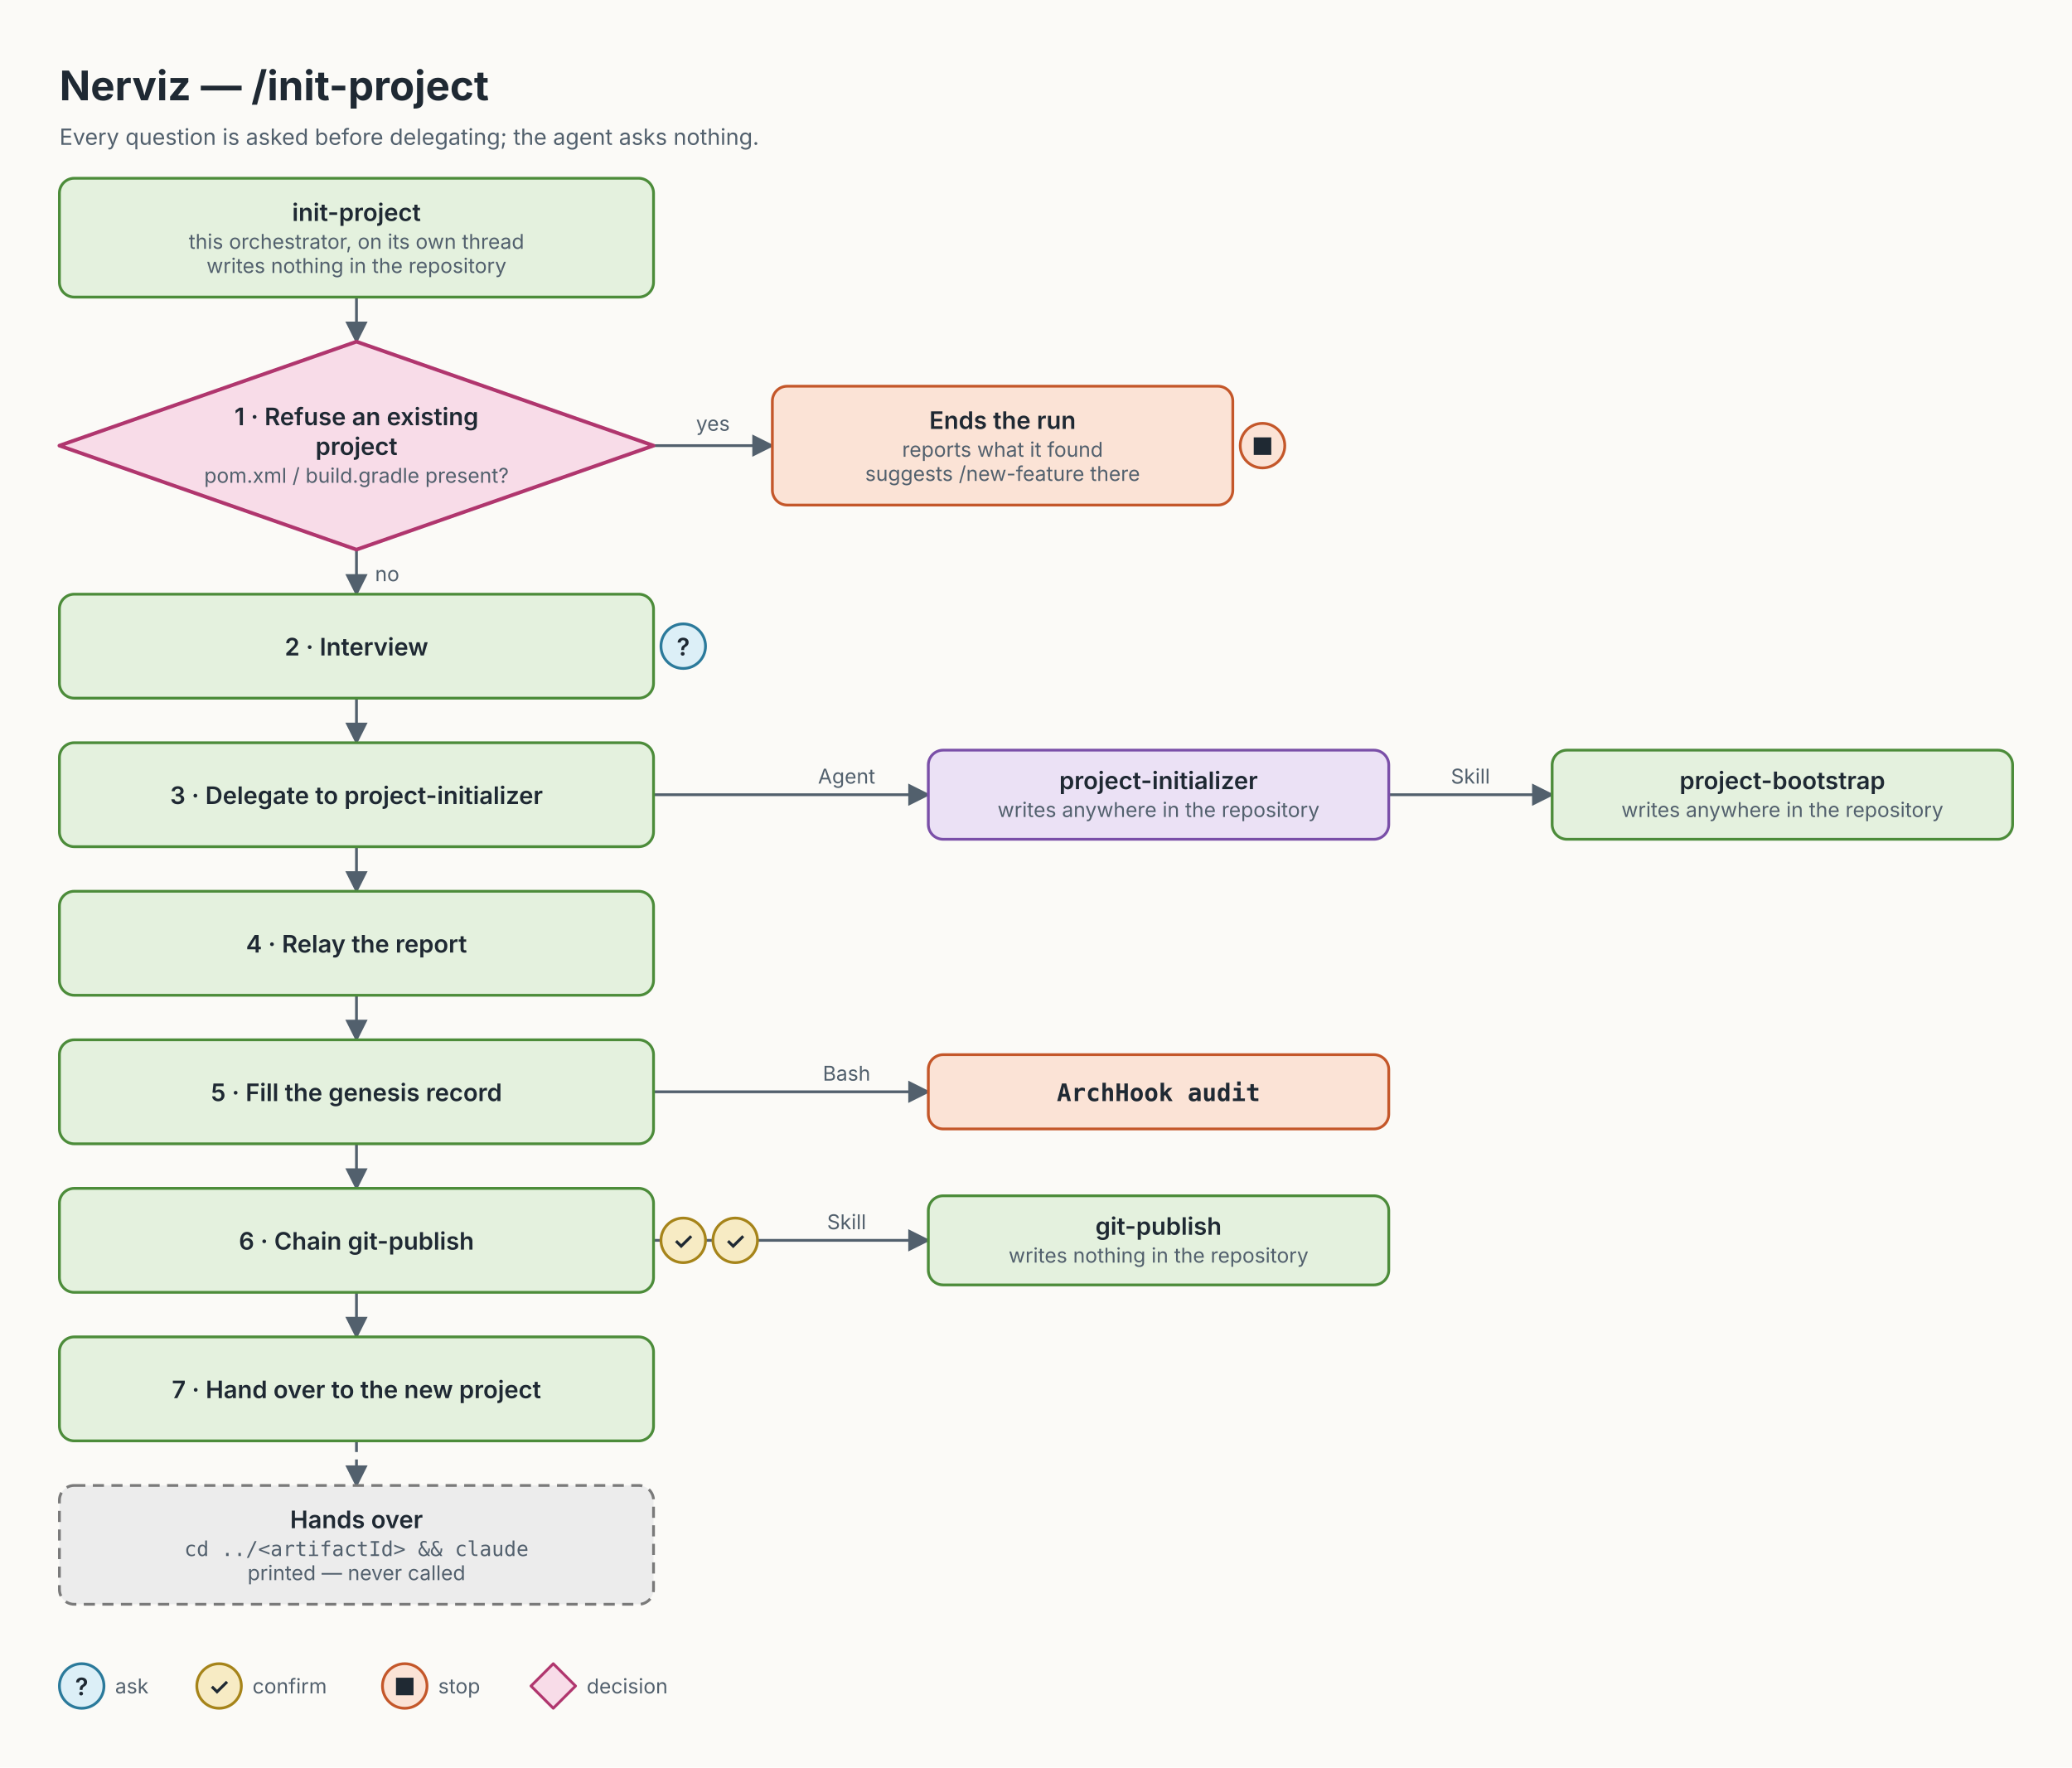
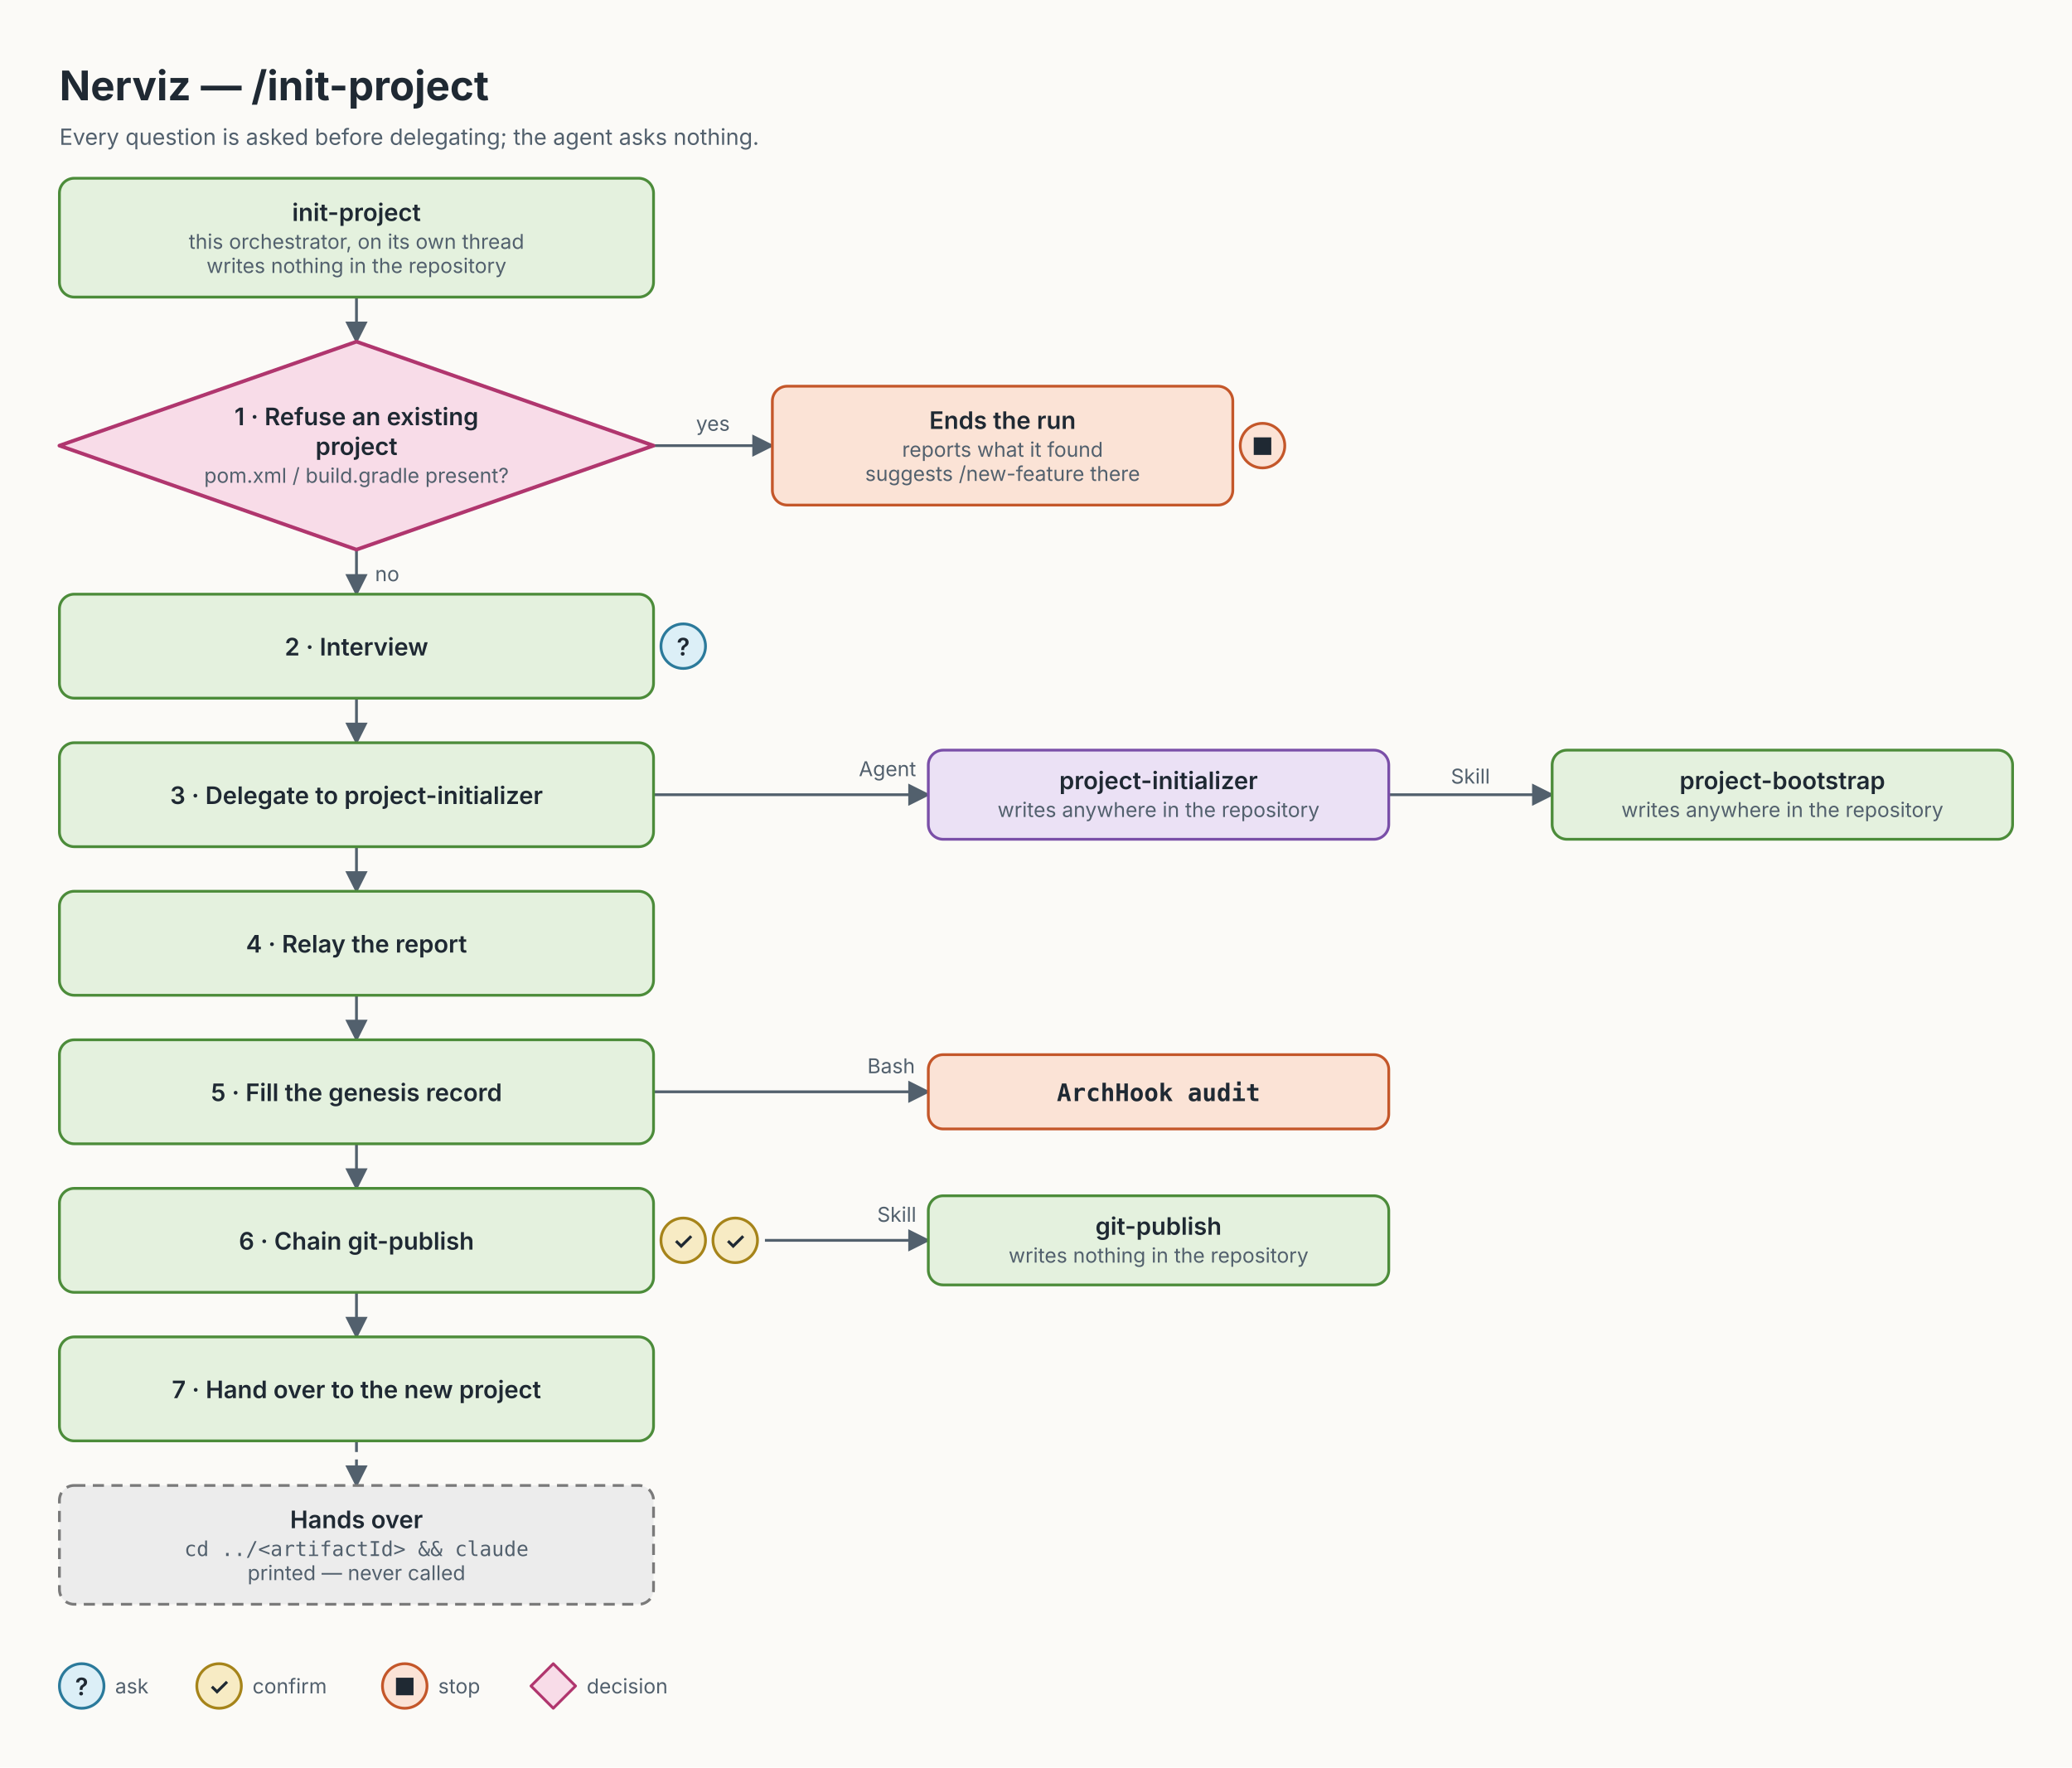
<svg xmlns="http://www.w3.org/2000/svg" width="1116" height="952" viewBox="0 0 1116 952" font-family="Inter, system-ui, -apple-system, 'Segoe UI', Helvetica, Arial, sans-serif">
  <defs>
    <marker id="arrow" viewBox="0 0 10 10" refX="9" refY="5" markerWidth="8" markerHeight="8" orient="auto">
      <path d="M0,0 L10,5 L0,10 z" fill="#52606D" />
    </marker>
  </defs>
  <rect width="1116" height="952" fill="#FBFAF7" />
  <text x="32" y="54" font-size="22" font-weight="700" fill="#1F2933">Nerviz — /init-project</text>
  <text x="32" y="78" font-size="12" fill="#52606D">Every question is asked before delegating; the agent asks nothing.</text>
  <g id="edge-flow_root_init-project_step_init-project_1">
    <line x1="192" y1="160" x2="192" y2="184" stroke="#52606D" stroke-width="1.5" marker-end="url(#arrow)" />
  </g>
  <g id="edge-yes_step_init-project_1_0">
    <line x1="352" y1="240" x2="416" y2="240" stroke="#52606D" stroke-width="1.5" marker-end="url(#arrow)" />
  </g>
  <g id="edge-flow_step_init-project_1_step_init-project_2">
    <line x1="192" y1="296" x2="192" y2="320" stroke="#52606D" stroke-width="1.5" marker-end="url(#arrow)" />
  </g>
  <g id="edge-seg_chip_step_init-project_3_0_0_0_chip_step_init-project_3_0_0_1">
    <line x1="748" y1="428" x2="836" y2="428" stroke="#52606D" stroke-width="1.5" marker-end="url(#arrow)" />
  </g>
  <g id="edge-entry_chip_step_init-project_3_0_0_0">
    <line x1="352" y1="428" x2="500" y2="428" stroke="#52606D" stroke-width="1.5" marker-end="url(#arrow)" />
  </g>
  <g id="edge-flow_step_init-project_2_step_init-project_3">
    <line x1="192" y1="376" x2="192" y2="400" stroke="#52606D" stroke-width="1.5" marker-end="url(#arrow)" />
  </g>
  <g id="edge-flow_step_init-project_3_step_init-project_4">
    <line x1="192" y1="456" x2="192" y2="480" stroke="#52606D" stroke-width="1.5" marker-end="url(#arrow)" />
  </g>
  <g id="edge-entry_chip_step_init-project_5_0_0_0">
    <line x1="352" y1="588" x2="500" y2="588" stroke="#52606D" stroke-width="1.5" marker-end="url(#arrow)" />
  </g>
  <g id="edge-flow_step_init-project_4_step_init-project_5">
    <line x1="192" y1="536" x2="192" y2="560" stroke="#52606D" stroke-width="1.5" marker-end="url(#arrow)" />
  </g>
  <g id="edge-entry_chip_step_init-project_6_0_0_0">
-     <line x1="352" y1="668" x2="500" y2="668" stroke="#52606D" stroke-width="1.5" marker-end="url(#arrow)" />
+     <line x1="412" y1="668" x2="500" y2="668" stroke="#52606D" stroke-width="1.5" marker-end="url(#arrow)" />
  </g>
  <g id="edge-flow_step_init-project_5_step_init-project_6">
    <line x1="192" y1="616" x2="192" y2="640" stroke="#52606D" stroke-width="1.5" marker-end="url(#arrow)" />
  </g>
  <g id="edge-flow_step_init-project_6_step_init-project_7">
    <line x1="192" y1="696" x2="192" y2="720" stroke="#52606D" stroke-width="1.5" marker-end="url(#arrow)" />
  </g>
  <g id="edge-flow_step_init-project_7_handoff_init-project">
    <line x1="192" y1="776" x2="192" y2="800" stroke="#52606D" stroke-width="1.5" stroke-dasharray="6 4" marker-end="url(#arrow)" />
  </g>
  <g id="root_init-project">
    <rect x="32" y="96" width="320" height="64" rx="8" fill="#E4F1DE" stroke="#4C8C3A" stroke-width="1.5" />
    <text x="192" y="119" font-size="13" font-weight="600" text-anchor="middle" fill="#1F2933">init-project</text>
    <text x="192" y="134" font-size="11" text-anchor="middle" fill="#52606D">this orchestrator, on its own thread</text>
    <text x="192" y="147" font-size="11" text-anchor="middle" fill="#52606D">writes nothing in the repository</text>
  </g>
  <g id="step_init-project_1">
    <polygon points="192,184 352,240 192,296 32,240" fill="#F8DCE8" stroke="#B0366E" stroke-width="2" stroke-linejoin="round" />
    <text x="192" y="229" font-size="13" font-weight="600" text-anchor="middle" fill="#1F2933">1 · Refuse an existing</text>
    <text x="192" y="245" font-size="13" font-weight="600" text-anchor="middle" fill="#1F2933">project</text>
    <text x="192" y="260" font-size="11" text-anchor="middle" fill="#52606D">pom.xml / build.gradle present?</text>
  </g>
  <g id="term_step_init-project_1_0">
    <rect x="416" y="208" width="248" height="64" rx="8" fill="#FBE3D6" stroke="#C4572A" stroke-width="1.5" />
    <text x="540" y="231" font-size="13" font-weight="600" text-anchor="middle" fill="#1F2933">Ends the run</text>
    <text x="540" y="246" font-size="11" text-anchor="middle" fill="#52606D">reports what it found</text>
    <text x="540" y="259" font-size="11" text-anchor="middle" fill="#52606D">suggests /new-feature there</text>
  </g>
  <g id="tbadge_step_init-project_1_0">
    <rect x="668" y="228" width="24" height="24" rx="12" fill="#FBE3D6" stroke="#C4572A" stroke-width="1.5" />
    <text x="680" y="245" font-size="13" font-weight="600" text-anchor="middle" fill="#1F2933">■</text>
  </g>
  <g id="step_init-project_2">
    <rect x="32" y="320" width="320" height="56" rx="8" fill="#E4F1DE" stroke="#4C8C3A" stroke-width="1.5" />
    <text x="192" y="353" font-size="13" font-weight="600" text-anchor="middle" fill="#1F2933">2 · Interview</text>
  </g>
  <g id="badge_step_init-project_2_0">
    <rect x="356" y="336" width="24" height="24" rx="12" fill="#DCEFF7" stroke="#2B7A9B" stroke-width="1.5" />
    <text x="368" y="353" font-size="13" font-weight="600" text-anchor="middle" fill="#1F2933">?</text>
  </g>
  <g id="step_init-project_3">
    <rect x="32" y="400" width="320" height="56" rx="8" fill="#E4F1DE" stroke="#4C8C3A" stroke-width="1.5" />
    <text x="192" y="433" font-size="13" font-weight="600" text-anchor="middle" fill="#1F2933">3 · Delegate to project-initializer</text>
  </g>
  <g id="chip_step_init-project_3_0_0_0">
    <rect x="500" y="404" width="248" height="48" rx="8" fill="#EBE1F5" stroke="#7A4FA8" stroke-width="1.5" />
    <text x="624" y="425" font-size="13" font-weight="600" text-anchor="middle" fill="#1F2933">project-initializer</text>
    <text x="624" y="440" font-size="11" text-anchor="middle" fill="#52606D">writes anywhere in the repository</text>
  </g>
  <g id="chip_step_init-project_3_0_0_1">
    <rect x="836" y="404" width="248" height="48" rx="8" fill="#E4F1DE" stroke="#4C8C3A" stroke-width="1.5" />
    <text x="960" y="425" font-size="13" font-weight="600" text-anchor="middle" fill="#1F2933">project-bootstrap</text>
    <text x="960" y="440" font-size="11" text-anchor="middle" fill="#52606D">writes anywhere in the repository</text>
  </g>
  <g id="step_init-project_4">
    <rect x="32" y="480" width="320" height="56" rx="8" fill="#E4F1DE" stroke="#4C8C3A" stroke-width="1.5" />
    <text x="192" y="513" font-size="13" font-weight="600" text-anchor="middle" fill="#1F2933">4 · Relay the report</text>
  </g>
  <g id="step_init-project_5">
    <rect x="32" y="560" width="320" height="56" rx="8" fill="#E4F1DE" stroke="#4C8C3A" stroke-width="1.5" />
    <text x="192" y="593" font-size="13" font-weight="600" text-anchor="middle" fill="#1F2933">5 · Fill the genesis record</text>
  </g>
  <g id="chip_step_init-project_5_0_0_0">
    <rect x="500" y="568" width="248" height="40" rx="8" fill="#FBE3D6" stroke="#C4572A" stroke-width="1.5" />
    <text x="624" y="593" font-size="13" font-weight="600" text-anchor="middle" font-family="ui-monospace, 'SF Mono', Menlo, Consolas, monospace" fill="#1F2933">ArchHook audit</text>
  </g>
  <g id="step_init-project_6">
    <rect x="32" y="640" width="320" height="56" rx="8" fill="#E4F1DE" stroke="#4C8C3A" stroke-width="1.5" />
    <text x="192" y="673" font-size="13" font-weight="600" text-anchor="middle" fill="#1F2933">6 · Chain git-publish</text>
  </g>
  <g id="chip_step_init-project_6_0_0_0">
    <rect x="500" y="644" width="248" height="48" rx="8" fill="#E4F1DE" stroke="#4C8C3A" stroke-width="1.5" />
    <text x="624" y="665" font-size="13" font-weight="600" text-anchor="middle" fill="#1F2933">git-publish</text>
    <text x="624" y="680" font-size="11" text-anchor="middle" fill="#52606D">writes nothing in the repository</text>
  </g>
  <g id="badge_step_init-project_6_0">
    <rect x="356" y="656" width="24" height="24" rx="12" fill="#F7EBC4" stroke="#A6841A" stroke-width="1.5" />
    <text x="368" y="673" font-size="13" font-weight="600" text-anchor="middle" fill="#1F2933">✓</text>
  </g>
  <g id="badge_step_init-project_6_1">
    <rect x="384" y="656" width="24" height="24" rx="12" fill="#F7EBC4" stroke="#A6841A" stroke-width="1.5" />
    <text x="396" y="673" font-size="13" font-weight="600" text-anchor="middle" fill="#1F2933">✓</text>
  </g>
  <g id="step_init-project_7">
    <rect x="32" y="720" width="320" height="56" rx="8" fill="#E4F1DE" stroke="#4C8C3A" stroke-width="1.5" />
    <text x="192" y="753" font-size="13" font-weight="600" text-anchor="middle" fill="#1F2933">7 · Hand over to the new project</text>
  </g>
  <g id="handoff_init-project">
    <rect x="32" y="800" width="320" height="64" rx="8" fill="#ECECEC" stroke="#7A7A7A" stroke-width="1.5" stroke-dasharray="6 4" />
    <text x="192" y="823" font-size="13" font-weight="600" text-anchor="middle" fill="#1F2933">Hands over</text>
    <text x="192" y="838" font-size="11" text-anchor="middle" font-family="ui-monospace, 'SF Mono', Menlo, Consolas, monospace" fill="#52606D">cd ../&lt;artifactId&gt; &amp;&amp; claude</text>
    <text x="192" y="851" font-size="11" text-anchor="middle" fill="#52606D">printed — never called</text>
  </g>
  <g id="legend_ask">
    <rect x="32" y="896" width="24" height="24" rx="12" fill="#DCEFF7" stroke="#2B7A9B" stroke-width="1.5" />
    <text x="44" y="913" font-size="13" font-weight="600" text-anchor="middle" fill="#1F2933">?</text>
  </g>
  <g id="legend_confirm">
    <rect x="106" y="896" width="24" height="24" rx="12" fill="#F7EBC4" stroke="#A6841A" stroke-width="1.5" />
    <text x="118" y="913" font-size="13" font-weight="600" text-anchor="middle" fill="#1F2933">✓</text>
  </g>
  <g id="legend_stop">
    <rect x="206" y="896" width="24" height="24" rx="12" fill="#FBE3D6" stroke="#C4572A" stroke-width="1.5" />
    <text x="218" y="913" font-size="13" font-weight="600" text-anchor="middle" fill="#1F2933">■</text>
  </g>
  <g id="legend_decision">
    <polygon points="298,896 310,908 298,920 286,908" fill="#F8DCE8" stroke="#B0366E" stroke-width="1.5" stroke-linejoin="round" />
  </g>
  <g id="yes-label_step_init-project_1_0">
    <text x="384" y="232" font-size="11" text-anchor="middle" fill="#52606D">yes</text>
  </g>
  <g id="no-label_step_init-project_1_step_init-project_2">
    <text x="202" y="313" font-size="11" text-anchor="start" fill="#52606D">no</text>
  </g>
  <g id="tool_chip_step_init-project_3_0_0_1">
    <text x="792" y="422" font-size="11" text-anchor="middle" fill="#52606D">Skill</text>
  </g>
  <g id="tool_chip_step_init-project_3_0_0_0">
-     <text x="456" y="422" font-size="11" text-anchor="middle" fill="#52606D">Agent</text>
+     <text x="478" y="418" font-size="11" text-anchor="middle" fill="#52606D">Agent</text>
  </g>
  <g id="tool_chip_step_init-project_5_0_0_0">
-     <text x="456" y="582" font-size="11" text-anchor="middle" fill="#52606D">Bash</text>
+     <text x="480" y="578" font-size="11" text-anchor="middle" fill="#52606D">Bash</text>
  </g>
  <g id="tool_chip_step_init-project_6_0_0_0">
-     <text x="456" y="662" font-size="11" text-anchor="middle" fill="#52606D">Skill</text>
+     <text x="483" y="658" font-size="11" text-anchor="middle" fill="#52606D">Skill</text>
  </g>
  <g id="legend-text_ask">
    <text x="62" y="912" font-size="11" text-anchor="start" fill="#52606D">ask</text>
  </g>
  <g id="legend-text_confirm">
    <text x="136" y="912" font-size="11" text-anchor="start" fill="#52606D">confirm</text>
  </g>
  <g id="legend-text_stop">
    <text x="236" y="912" font-size="11" text-anchor="start" fill="#52606D">stop</text>
  </g>
  <g id="legend-text_decision">
    <text x="316" y="912" font-size="11" text-anchor="start" fill="#52606D">decision</text>
  </g>
</svg>
